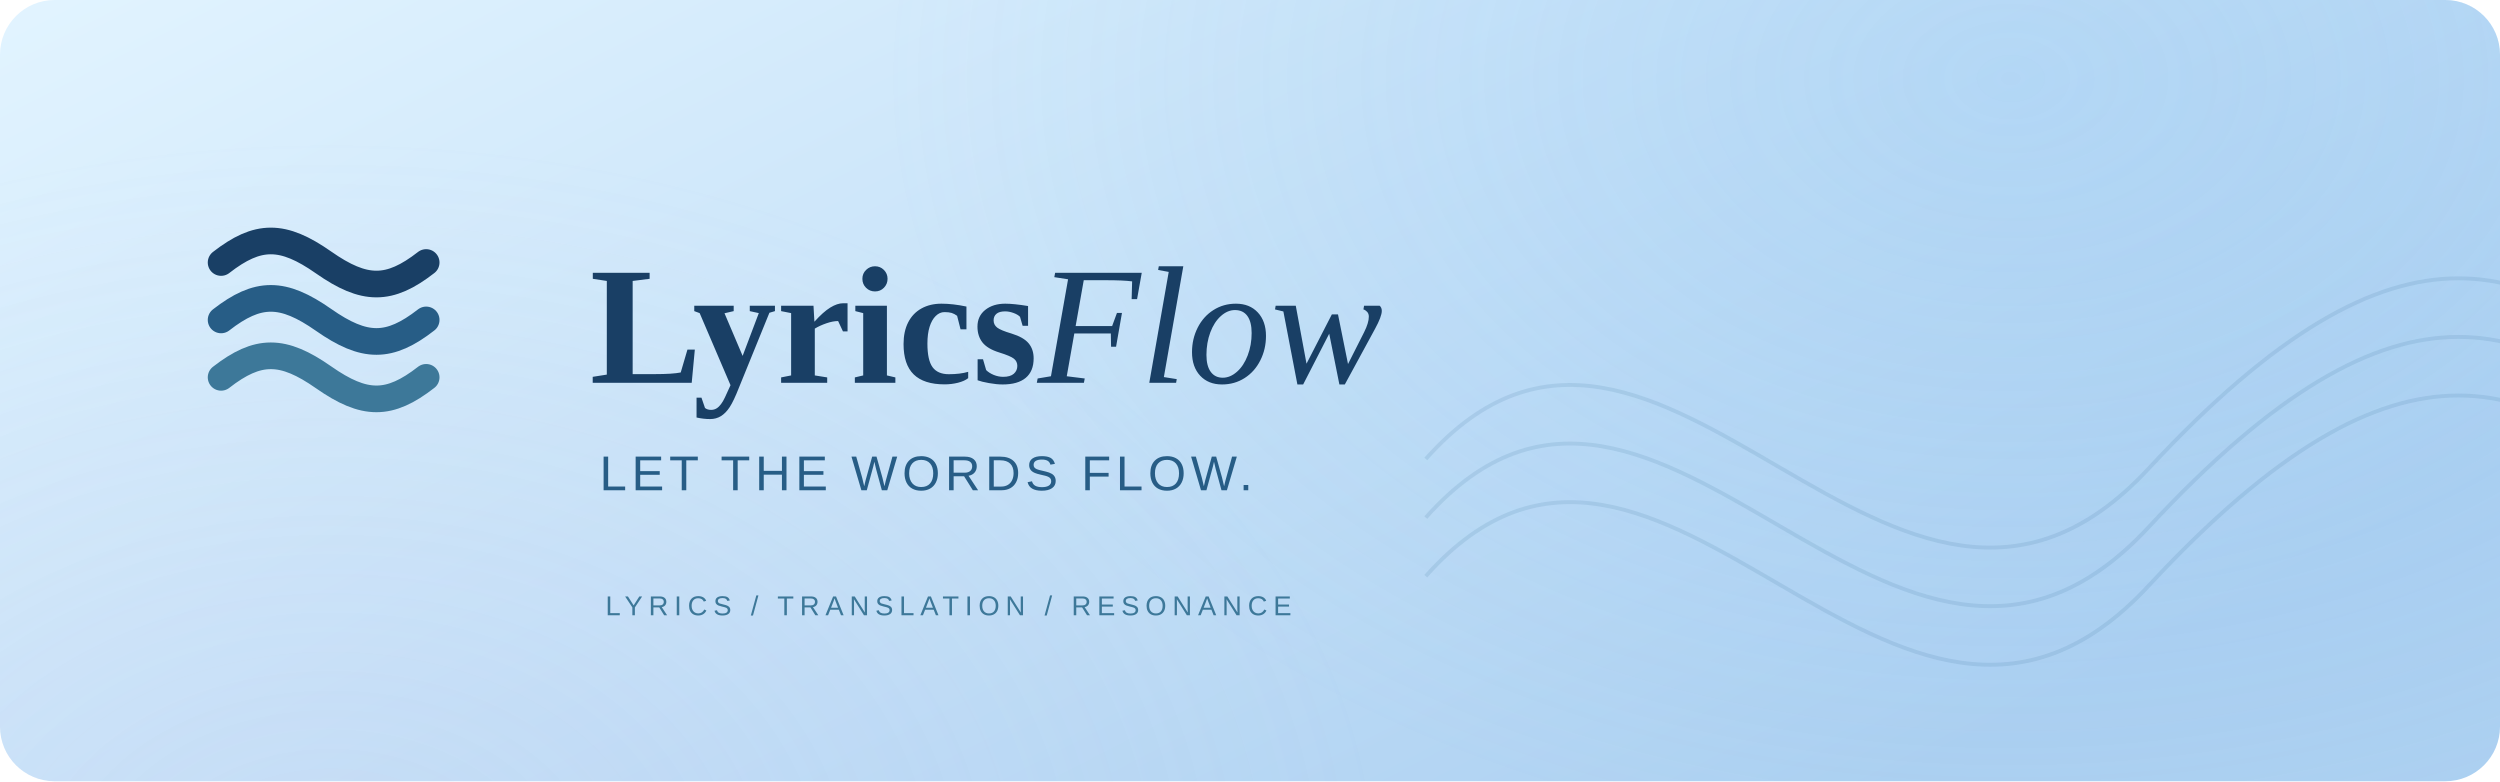
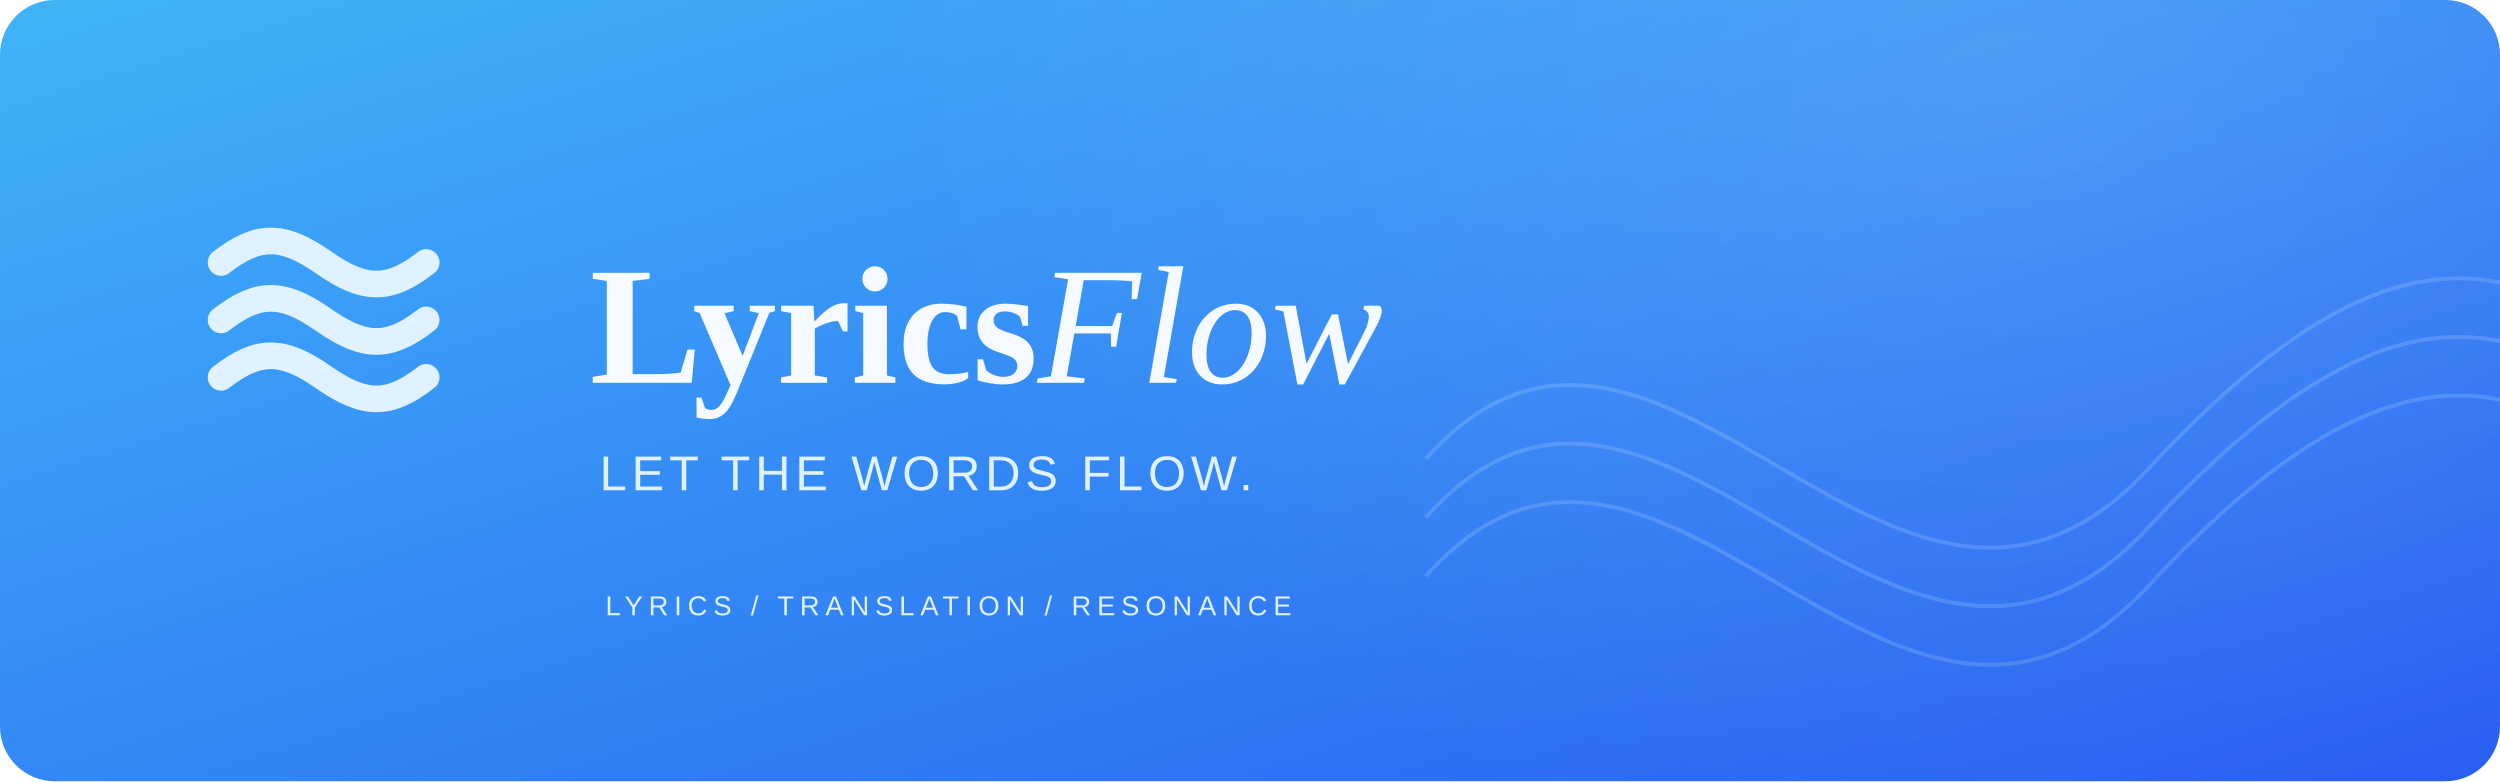
<svg xmlns="http://www.w3.org/2000/svg" width="1280" height="400" viewBox="0 0 1280 400" role="img" aria-labelledby="title desc">
  <defs>
-     <linearGradient id="bg" x2="1" y2=".6">
-       <stop stop-color="#e2f4ff" />
-       <stop offset="1" stop-color="#acd0f1" />
+     <linearGradient id="bg" x2="1" y2="1">
+       <stop stop-color="#40b4f8" />
+       <stop offset="1" stop-color="#285df2" />
    </linearGradient>
    <radialGradient id="glow">
-       <stop stop-color="#79baf0" stop-opacity=".18" />
-       <stop offset="1" stop-color="#79baf0" stop-opacity="0" />
-     </radialGradient>
-     <radialGradient id="lilac">
-       <stop stop-color="#c8c5eb" stop-opacity=".15" />
-       <stop offset="1" stop-color="#c8c5eb" stop-opacity="0" />
+       <stop stop-color="#fff" stop-opacity=".12" />
+       <stop offset="1" stop-color="#fff" stop-opacity="0" />
    </radialGradient>
    <clipPath id="card">
      <rect width="1280" height="400" rx="28" />
    </clipPath>
  </defs>
  <g clip-path="url(#card)">
    <path fill="url(#bg)" d="M0 0h1280v400H0z" />
    <ellipse cx="1030" cy="40" rx="580" ry="400" fill="url(#glow)" />
-     <ellipse cx="170" cy="450" rx="540" ry="380" fill="url(#lilac)" />
-     <g fill="none" stroke="#275d86" stroke-opacity=".12" stroke-width="2">
+     <g fill="none" stroke="#e0f2ff" stroke-opacity=".17" stroke-width="2">
      <path d="M730 235C850 100 970 380 1100 240S1300 130 1380 210" />
      <path d="M730 265C850 130 970 410 1100 270S1300 160 1380 240" />
      <path d="M730 295C850 160 970 440 1100 300S1300 190 1380 270" />
    </g>
    <g transform="translate(88 84) scale(2.1)" fill="none" stroke-width="6.5" stroke-linecap="round">
-       <path stroke="#193f65" d="M12 24C21 17 27 17 37 24S53 31 62 24" />
-       <path stroke="#275d86" d="M12 38C21 31 27 31 37 38S53 45 62 38" />
-       <path stroke="#3d7899" d="M12 52C21 45 27 45 37 52S53 59 62 52" />
+       <path stroke="#e0f2ff" d="M12 24C21 17 27 17 37 24S53 31 62 24" />
+       <path stroke="#e0f2ff" d="M12 38C21 31 27 31 37 38S53 45 62 38" />
+       <path stroke="#e0f2ff" d="M12 52C21 45 27 45 37 52S53 59 62 52" />
    </g>
-     <text x="302" y="196" font-family="Georgia, 'Times New Roman', serif" font-size="86" font-weight="600" fill="#193f65">Lyrics<tspan font-style="italic" font-weight="400">Flow</tspan>
+     <text x="302" y="196" font-family="Georgia, 'Times New Roman', serif" font-size="86" font-weight="600" fill="#f4faff">Lyrics<tspan font-style="italic" font-weight="400">Flow</tspan>
    </text>
-     <text x="307" y="251" font-family="Arial, sans-serif" font-size="25" letter-spacing="2.5" fill="#275d86">LET THE WORDS FLOW.</text>
-     <text x="310" y="315" font-family="Arial, sans-serif" font-size="14" letter-spacing="3" fill="#3d7899">LYRICS  /  TRANSLATION  / RESONANCE</text>
+     <text x="307" y="251" font-family="Arial, sans-serif" font-size="25" letter-spacing="2.5" fill="#e0f2ff">LET THE WORDS FLOW.</text>
+     <text x="310" y="315" font-family="Arial, sans-serif" font-size="14" letter-spacing="3" fill="#e0f2ff">LYRICS  /  TRANSLATION  / RESONANCE</text>
  </g>
</svg>
